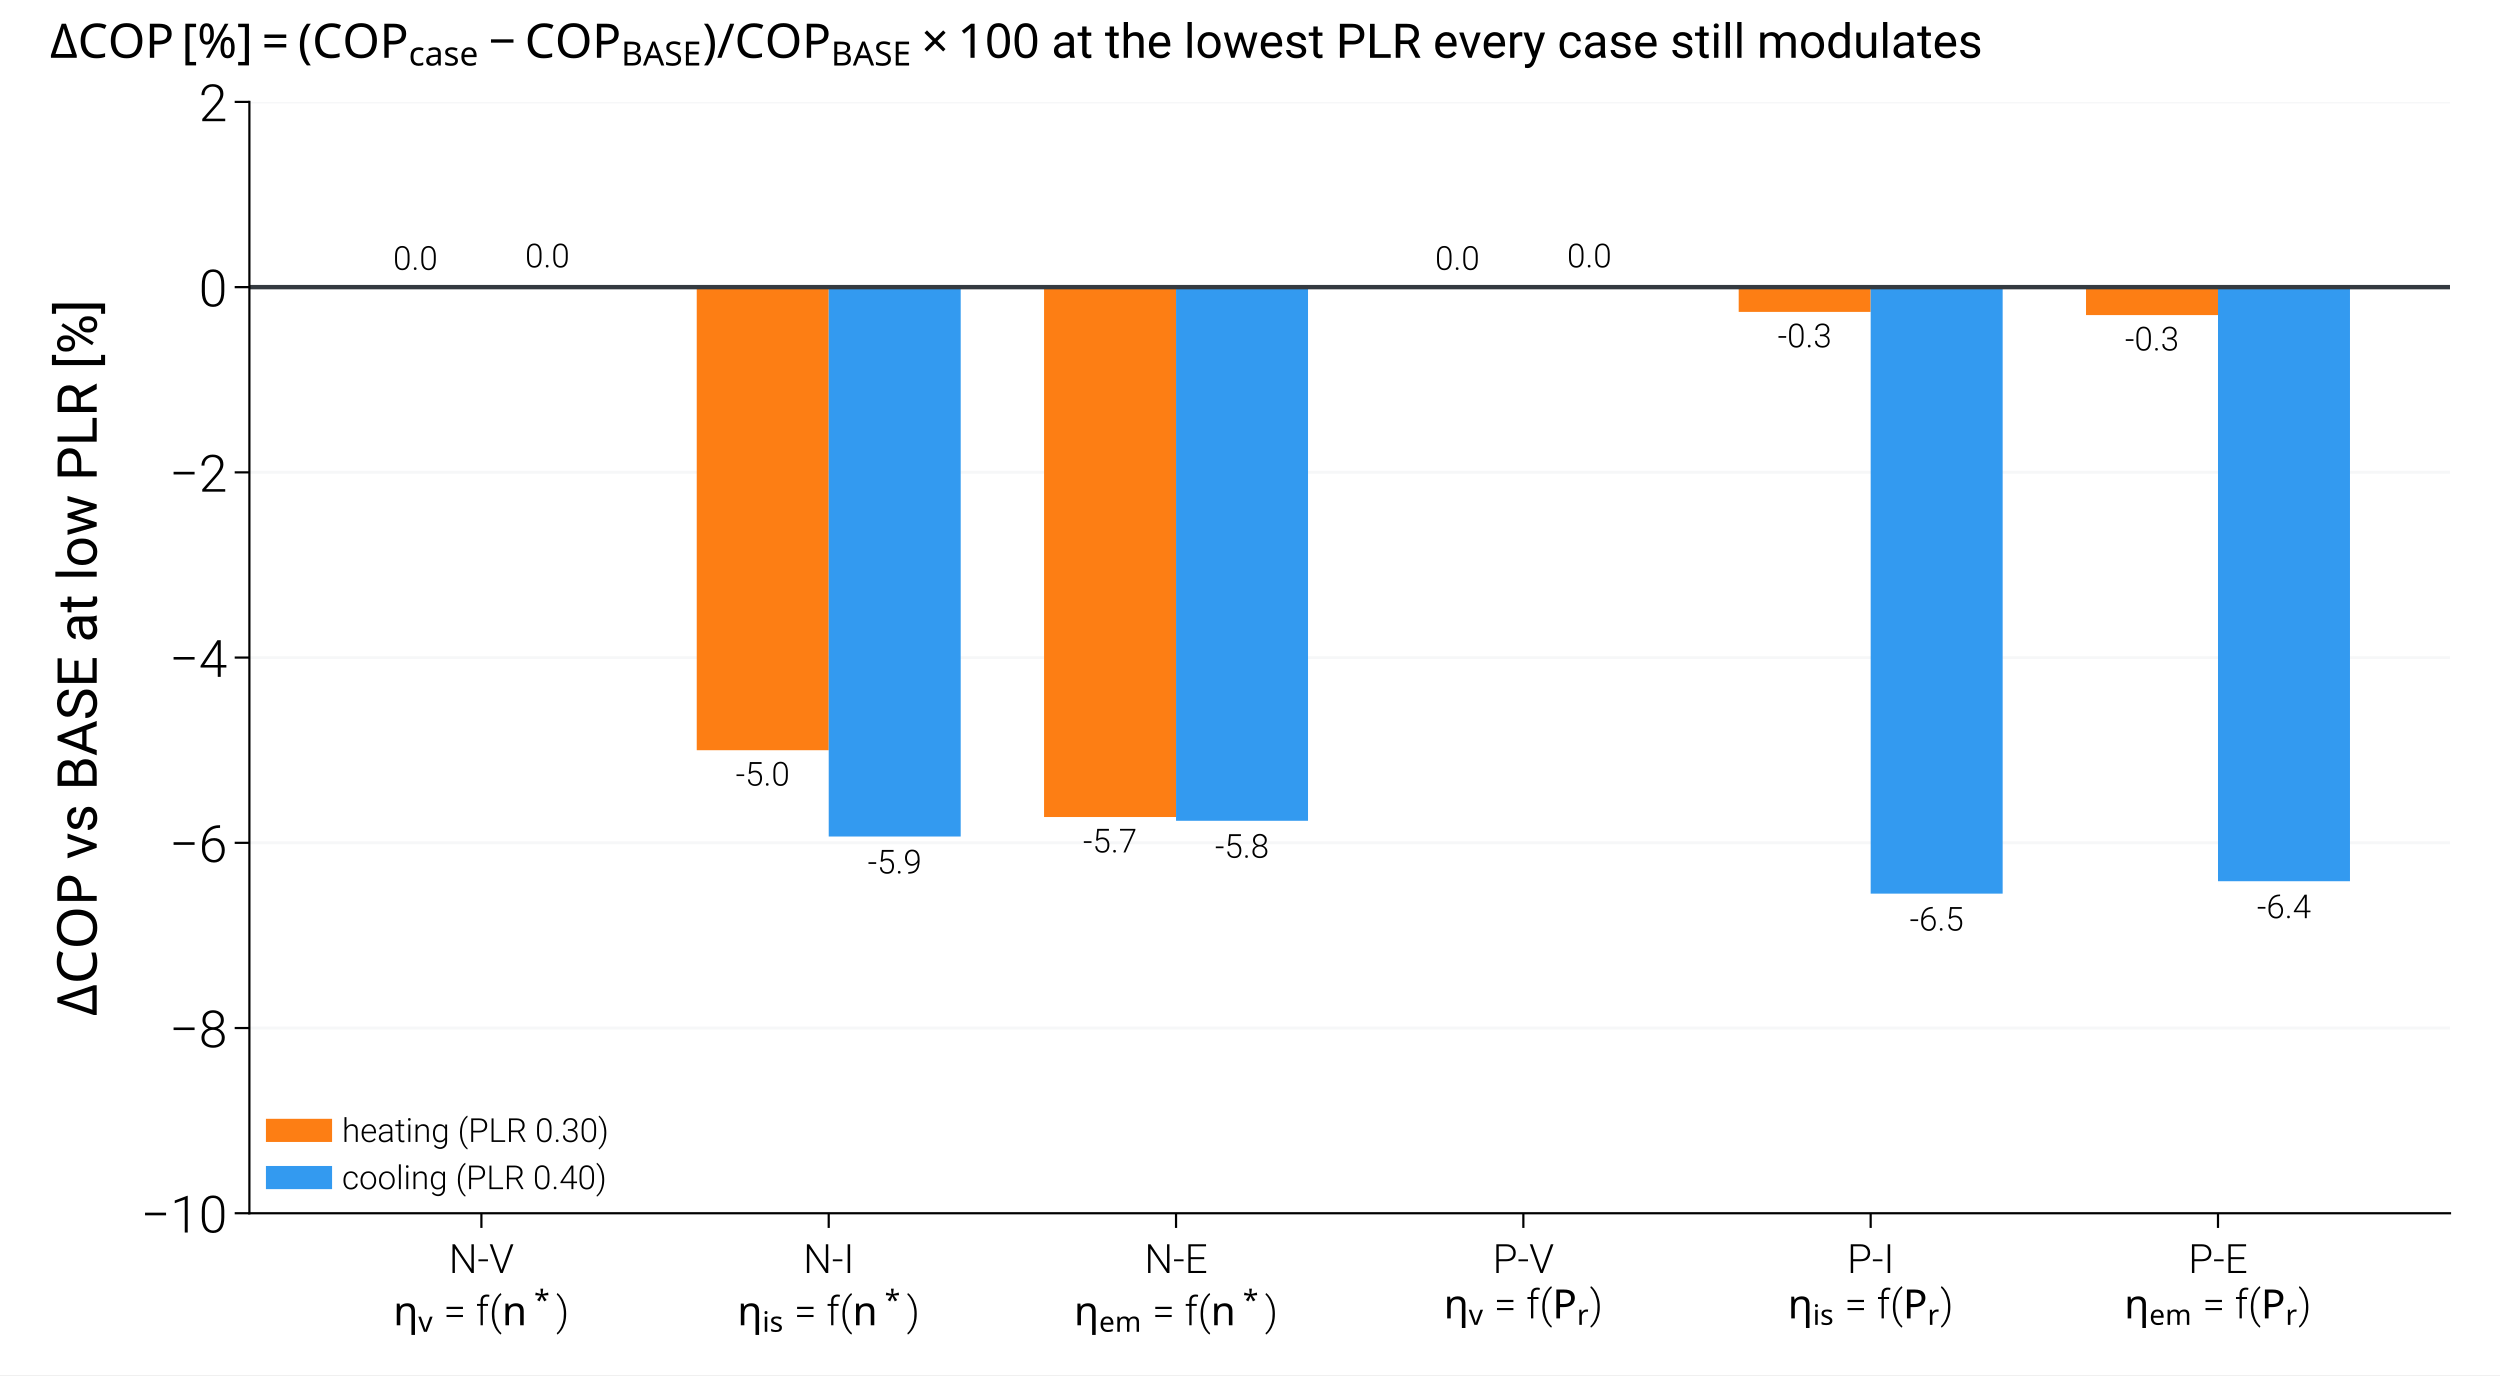
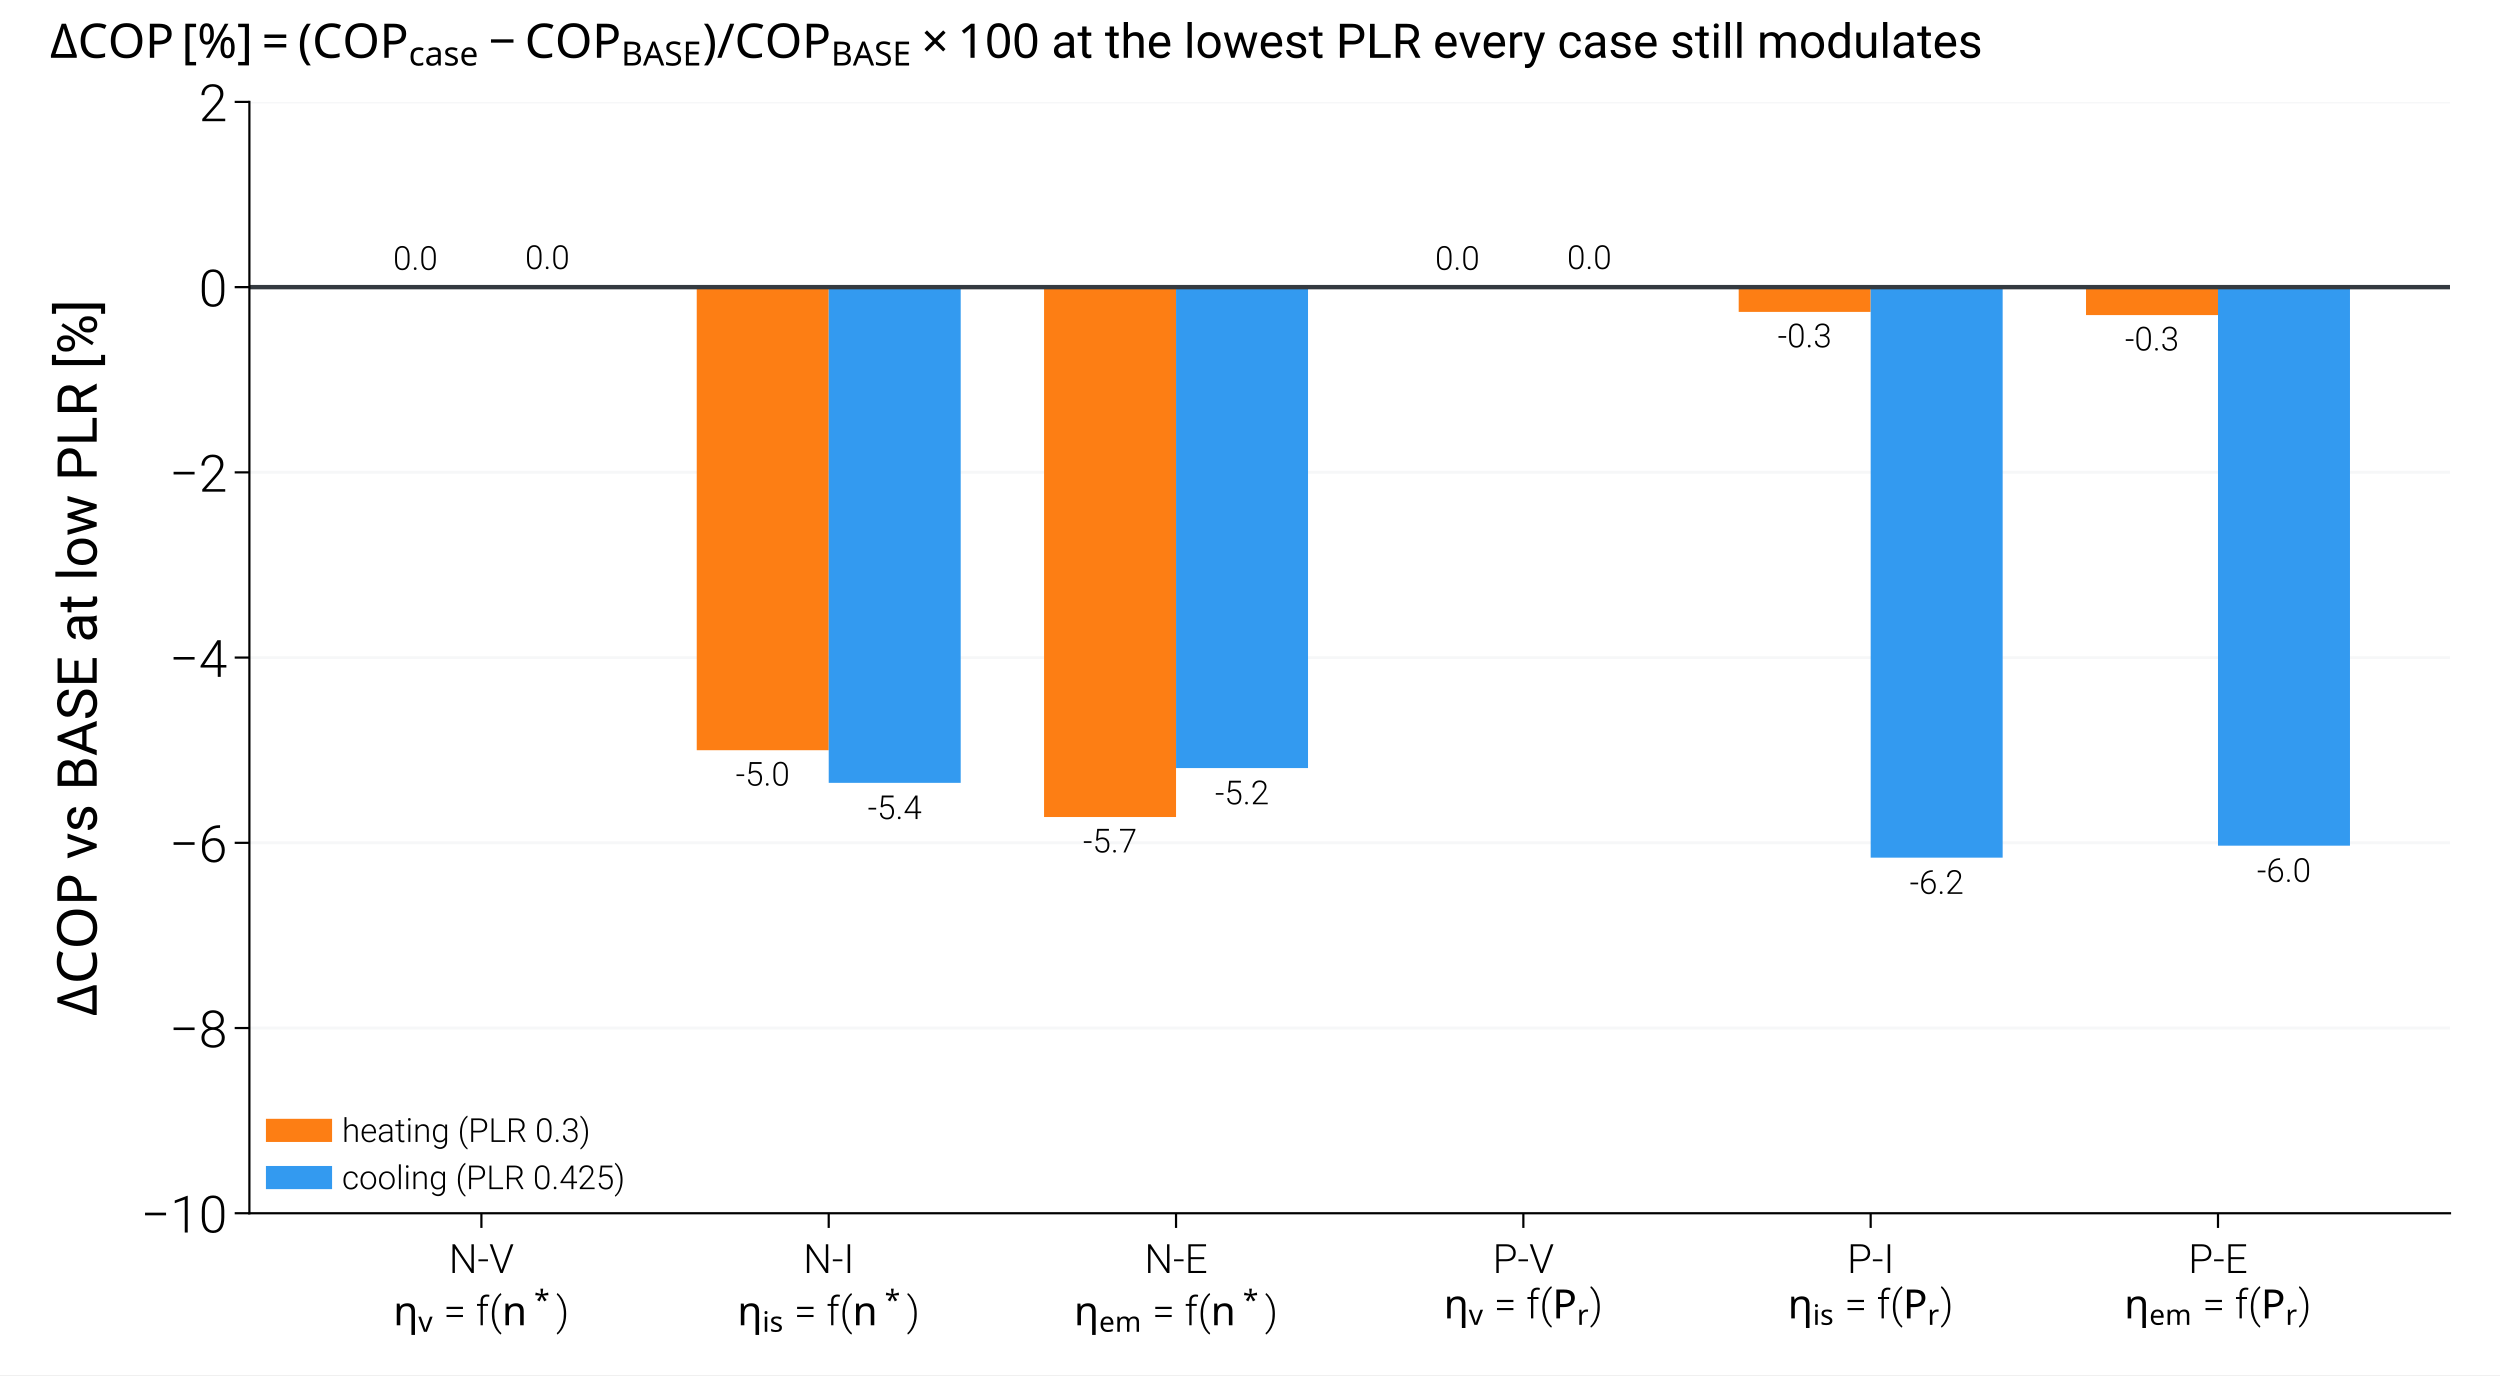
<svg xmlns="http://www.w3.org/2000/svg" xmlns:xlink="http://www.w3.org/1999/xlink" width="340.157pt" height="187.087pt" viewBox="0 0 340.157 187.087" version="1.1">
  <defs>
    <style type="text/css">*{stroke-linejoin: round; stroke-linecap: butt}</style>
  </defs>
  <g id="figure_1">
    <g id="patch_1">
      <path d="M 0 187.087  L 340.157 187.087  L 340.157 0  L 0 0  z " style="fill: #ffffff" />
    </g>
    <g id="axes_1">
      <g id="patch_2">
        <path d="M 33.933 165.079  L 333.354 165.079  L 333.354 13.865  L 33.933 13.865  z " style="fill: #ffffff" />
      </g>
      <g id="matplotlib.axis_1">
        <g id="xtick_1">
          <g id="line2d_1">
            <defs>
-               <path id="m7182dd006e" d="M 0 0  L 0 2  " style="stroke: #000000; stroke-width: 0.3" />
+               <path id="meca0ed802e" d="M 0 0  L 0 2  " style="stroke: #000000; stroke-width: 0.3" />
            </defs>
            <g>
-               <use xlink:href="#m7182dd006e" x="65.501" y="165.079" style="stroke: #000000; stroke-width: 0.3" />
+               <use xlink:href="#meca0ed802e" x="65.501" y="165.079" style="stroke: #000000; stroke-width: 0.3" />
            </g>
          </g>
          <g id="text_1">
            <text style="font-weight: 300; font-size: 5.5px; font-family: 'Roboto', 'Lato', 'Inter', 'Open Sans', 'Arial', 'Helvetica', 'Paperlogy', 'Noto Sans CJK KR', 'Pretendard', 'Gothic A1', 'Freesentation', 'AppleGothic', 'Malgun Gothic', sans-serif" transform="translate(61.06568 173.2043)">N-V</text>
            <g transform="translate(53.51091 180.3275)">
              <text>
                <tspan x="0" y="-0.002" style="font-size: 5.5px; font-family: 'Noto Sans Math'">η</tspan>
                <tspan x="14.794" y="-0.002" style="font-size: 5.5px; font-family: 'Noto Sans Math'">n</tspan>
                <tspan x="3.399" y="0.884" style="font-size: 3.85px; font-family: 'Noto Sans Math'">v</tspan>
                <tspan x="19.161" y="-2.069" style="font-size: 3.85px; font-family: 'Noto Sans Math'">*</tspan>
                <tspan x="5.502" y="-0.002" style="font-weight: 300; font-size: 5.5px; font-family: 'Roboto'"> </tspan>
                <tspan x="6.84" y="-0.002" style="font-weight: 300; font-size: 5.5px; font-family: 'Roboto'">=</tspan>
                <tspan x="9.883" y="-0.002" style="font-weight: 300; font-size: 5.5px; font-family: 'Roboto'"> </tspan>
                <tspan x="11.22" y="-0.002" style="font-weight: 300; font-size: 5.5px; font-family: 'Roboto'">f</tspan>
                <tspan x="13.041" y="-0.002" style="font-weight: 300; font-size: 5.5px; font-family: 'Roboto'">(</tspan>
                <tspan x="22.15" y="-0.002" style="font-weight: 300; font-size: 5.5px; font-family: 'Roboto'">)</tspan>
              </text>
            </g>
          </g>
        </g>
        <g id="xtick_2">
          <g id="line2d_2">
            <g>
-               <use xlink:href="#m7182dd006e" x="112.758" y="165.079" style="stroke: #000000; stroke-width: 0.3" />
+               <use xlink:href="#meca0ed802e" x="112.758" y="165.079" style="stroke: #000000; stroke-width: 0.3" />
            </g>
          </g>
          <g id="text_2">
            <text style="font-weight: 300; font-size: 5.5px; font-family: 'Roboto', 'Lato', 'Inter', 'Open Sans', 'Arial', 'Helvetica', 'Paperlogy', 'Noto Sans CJK KR', 'Pretendard', 'Gothic A1', 'Freesentation', 'AppleGothic', 'Malgun Gothic', sans-serif" transform="translate(109.287 173.2043)">N-I</text>
            <g transform="translate(100.328 180.3275)">
              <text>
                <tspan x="0" y="-0.002" style="font-size: 5.5px; font-family: 'Noto Sans Math'">η</tspan>
                <tspan x="15.676" y="-0.002" style="font-size: 5.5px; font-family: 'Noto Sans Math'">n</tspan>
                <tspan x="3.399" y="0.884" style="font-size: 3.85px; font-family: 'Noto Sans Math'">i</tspan>
                <tspan x="4.392" y="0.884" style="font-size: 3.85px; font-family: 'Noto Sans Math'">s</tspan>
                <tspan x="20.043" y="-2.069" style="font-size: 3.85px; font-family: 'Noto Sans Math'">*</tspan>
                <tspan x="6.384" y="-0.002" style="font-weight: 300; font-size: 5.5px; font-family: 'Roboto'"> </tspan>
                <tspan x="7.721" y="-0.002" style="font-weight: 300; font-size: 5.5px; font-family: 'Roboto'">=</tspan>
                <tspan x="10.764" y="-0.002" style="font-weight: 300; font-size: 5.5px; font-family: 'Roboto'"> </tspan>
                <tspan x="12.102" y="-0.002" style="font-weight: 300; font-size: 5.5px; font-family: 'Roboto'">f</tspan>
                <tspan x="13.922" y="-0.002" style="font-weight: 300; font-size: 5.5px; font-family: 'Roboto'">(</tspan>
                <tspan x="23.032" y="-0.002" style="font-weight: 300; font-size: 5.5px; font-family: 'Roboto'">)</tspan>
              </text>
            </g>
          </g>
        </g>
        <g id="xtick_3">
          <g id="line2d_3">
            <g>
-               <use xlink:href="#m7182dd006e" x="160.015" y="165.079" style="stroke: #000000; stroke-width: 0.3" />
+               <use xlink:href="#meca0ed802e" x="160.015" y="165.079" style="stroke: #000000; stroke-width: 0.3" />
            </g>
          </g>
          <g id="text_3">
            <text style="font-weight: 300; font-size: 5.5px; font-family: 'Roboto', 'Lato', 'Inter', 'Open Sans', 'Arial', 'Helvetica', 'Paperlogy', 'Noto Sans CJK KR', 'Pretendard', 'Gothic A1', 'Freesentation', 'AppleGothic', 'Malgun Gothic', sans-serif" transform="translate(155.7114 173.2043)">N-E</text>
            <g transform="translate(146.1277 180.3275)">
              <text>
                <tspan x="0" y="-0.002" style="font-size: 5.5px; font-family: 'Noto Sans Math'">η</tspan>
                <tspan x="18.61" y="-0.002" style="font-size: 5.5px; font-family: 'Noto Sans Math'">n</tspan>
                <tspan x="3.399" y="0.884" style="font-size: 3.85px; font-family: 'Noto Sans Math'">e</tspan>
                <tspan x="5.57" y="0.884" style="font-size: 3.85px; font-family: 'Noto Sans Math'">m</tspan>
                <tspan x="22.976" y="-2.069" style="font-size: 3.85px; font-family: 'Noto Sans Math'">*</tspan>
                <tspan x="9.318" y="-0.002" style="font-weight: 300; font-size: 5.5px; font-family: 'Roboto'"> </tspan>
                <tspan x="10.655" y="-0.002" style="font-weight: 300; font-size: 5.5px; font-family: 'Roboto'">=</tspan>
                <tspan x="13.698" y="-0.002" style="font-weight: 300; font-size: 5.5px; font-family: 'Roboto'"> </tspan>
                <tspan x="15.035" y="-0.002" style="font-weight: 300; font-size: 5.5px; font-family: 'Roboto'">f</tspan>
                <tspan x="16.856" y="-0.002" style="font-weight: 300; font-size: 5.5px; font-family: 'Roboto'">(</tspan>
                <tspan x="25.965" y="-0.002" style="font-weight: 300; font-size: 5.5px; font-family: 'Roboto'">)</tspan>
              </text>
            </g>
          </g>
        </g>
        <g id="xtick_4">
          <g id="line2d_4">
            <g>
-               <use xlink:href="#m7182dd006e" x="207.272" y="165.079" style="stroke: #000000; stroke-width: 0.3" />
+               <use xlink:href="#meca0ed802e" x="207.272" y="165.079" style="stroke: #000000; stroke-width: 0.3" />
            </g>
          </g>
          <g id="text_4">
            <text style="font-weight: 300; font-size: 5.5px; font-family: 'Roboto', 'Lato', 'Inter', 'Open Sans', 'Arial', 'Helvetica', 'Paperlogy', 'Noto Sans CJK KR', 'Pretendard', 'Gothic A1', 'Freesentation', 'AppleGothic', 'Malgun Gothic', sans-serif" transform="translate(203.0962 173.2043)">P-V</text>
            <g transform="translate(196.4373 179.6015)">
              <text>
                <tspan x="0" y="-0.219" style="font-size: 5.5px; font-family: 'Noto Sans Math'">η</tspan>
                <tspan x="14.794" y="-0.219" style="font-size: 5.5px; font-family: 'Noto Sans Math'">P</tspan>
                <tspan x="3.399" y="0.667" style="font-size: 3.85px; font-family: 'Noto Sans Math'">v</tspan>
                <tspan x="18.122" y="0.667" style="font-size: 3.85px; font-family: 'Noto Sans Math'">r</tspan>
                <tspan x="5.502" y="-0.219" style="font-weight: 300; font-size: 5.5px; font-family: 'Roboto'"> </tspan>
                <tspan x="6.84" y="-0.219" style="font-weight: 300; font-size: 5.5px; font-family: 'Roboto'">=</tspan>
                <tspan x="9.883" y="-0.219" style="font-weight: 300; font-size: 5.5px; font-family: 'Roboto'"> </tspan>
                <tspan x="11.22" y="-0.219" style="font-weight: 300; font-size: 5.5px; font-family: 'Roboto'">f</tspan>
                <tspan x="13.041" y="-0.219" style="font-weight: 300; font-size: 5.5px; font-family: 'Roboto'">(</tspan>
                <tspan x="19.86" y="-0.219" style="font-weight: 300; font-size: 5.5px; font-family: 'Roboto'">)</tspan>
              </text>
            </g>
          </g>
        </g>
        <g id="xtick_5">
          <g id="line2d_5">
            <g>
-               <use xlink:href="#m7182dd006e" x="254.529" y="165.079" style="stroke: #000000; stroke-width: 0.3" />
+               <use xlink:href="#meca0ed802e" x="254.529" y="165.079" style="stroke: #000000; stroke-width: 0.3" />
            </g>
          </g>
          <g id="text_5">
            <text style="font-weight: 300; font-size: 5.5px; font-family: 'Roboto', 'Lato', 'Inter', 'Open Sans', 'Arial', 'Helvetica', 'Paperlogy', 'Noto Sans CJK KR', 'Pretendard', 'Gothic A1', 'Freesentation', 'AppleGothic', 'Malgun Gothic', sans-serif" transform="translate(251.3175 173.2043)">P-I</text>
            <g transform="translate(243.2544 179.6015)">
              <text>
                <tspan x="0" y="-0.219" style="font-size: 5.5px; font-family: 'Noto Sans Math'">η</tspan>
                <tspan x="15.676" y="-0.219" style="font-size: 5.5px; font-family: 'Noto Sans Math'">P</tspan>
                <tspan x="3.399" y="0.667" style="font-size: 3.85px; font-family: 'Noto Sans Math'">i</tspan>
                <tspan x="4.392" y="0.667" style="font-size: 3.85px; font-family: 'Noto Sans Math'">s</tspan>
                <tspan x="19.004" y="0.667" style="font-size: 3.85px; font-family: 'Noto Sans Math'">r</tspan>
                <tspan x="6.384" y="-0.219" style="font-weight: 300; font-size: 5.5px; font-family: 'Roboto'"> </tspan>
                <tspan x="7.721" y="-0.219" style="font-weight: 300; font-size: 5.5px; font-family: 'Roboto'">=</tspan>
                <tspan x="10.764" y="-0.219" style="font-weight: 300; font-size: 5.5px; font-family: 'Roboto'"> </tspan>
                <tspan x="12.102" y="-0.219" style="font-weight: 300; font-size: 5.5px; font-family: 'Roboto'">f</tspan>
                <tspan x="13.922" y="-0.219" style="font-weight: 300; font-size: 5.5px; font-family: 'Roboto'">(</tspan>
                <tspan x="20.741" y="-0.219" style="font-weight: 300; font-size: 5.5px; font-family: 'Roboto'">)</tspan>
              </text>
            </g>
          </g>
        </g>
        <g id="xtick_6">
          <g id="line2d_6">
            <g>
-               <use xlink:href="#m7182dd006e" x="301.787" y="165.079" style="stroke: #000000; stroke-width: 0.3" />
+               <use xlink:href="#meca0ed802e" x="301.787" y="165.079" style="stroke: #000000; stroke-width: 0.3" />
            </g>
          </g>
          <g id="text_6">
            <text style="font-weight: 300; font-size: 5.5px; font-family: 'Roboto', 'Lato', 'Inter', 'Open Sans', 'Arial', 'Helvetica', 'Paperlogy', 'Noto Sans CJK KR', 'Pretendard', 'Gothic A1', 'Freesentation', 'AppleGothic', 'Malgun Gothic', sans-serif" transform="translate(297.7419 173.2043)">P-E</text>
            <g transform="translate(289.0266 179.6015)">
              <text>
                <tspan x="0" y="-0.219" style="font-size: 5.5px; font-family: 'Noto Sans Math'">η</tspan>
                <tspan x="18.61" y="-0.219" style="font-size: 5.5px; font-family: 'Noto Sans Math'">P</tspan>
                <tspan x="3.399" y="0.667" style="font-size: 3.85px; font-family: 'Noto Sans Math'">e</tspan>
                <tspan x="5.57" y="0.667" style="font-size: 3.85px; font-family: 'Noto Sans Math'">m</tspan>
                <tspan x="21.937" y="0.667" style="font-size: 3.85px; font-family: 'Noto Sans Math'">r</tspan>
                <tspan x="9.318" y="-0.219" style="font-weight: 300; font-size: 5.5px; font-family: 'Roboto'"> </tspan>
                <tspan x="10.655" y="-0.219" style="font-weight: 300; font-size: 5.5px; font-family: 'Roboto'">=</tspan>
                <tspan x="13.698" y="-0.219" style="font-weight: 300; font-size: 5.5px; font-family: 'Roboto'"> </tspan>
                <tspan x="15.035" y="-0.219" style="font-weight: 300; font-size: 5.5px; font-family: 'Roboto'">f</tspan>
                <tspan x="16.856" y="-0.219" style="font-weight: 300; font-size: 5.5px; font-family: 'Roboto'">(</tspan>
                <tspan x="23.675" y="-0.219" style="font-weight: 300; font-size: 5.5px; font-family: 'Roboto'">)</tspan>
              </text>
            </g>
          </g>
        </g>
      </g>
      <g id="matplotlib.axis_2">
        <g id="ytick_1">
          <g id="line2d_7">
-             <path d="M 33.933 165.079  L 333.354 165.079  " clip-path="url(#pee47b3a18e)" style="fill: none; stroke: #dee2e6; stroke-opacity: 0.25; stroke-width: 0.4; stroke-linecap: square" />
+             <path d="M 33.933 165.079  L 333.354 165.079  " clip-path="url(#p9cb8078e6a)" style="fill: none; stroke: #dee2e6; stroke-opacity: 0.25; stroke-width: 0.4; stroke-linecap: square" />
          </g>
          <g id="line2d_8">
            <defs>
-               <path id="m148e4f7535" d="M 0 0  L -2 0  " style="stroke: #000000; stroke-width: 0.3" />
+               <path id="me23eb039b2" d="M 0 0  L -2 0  " style="stroke: #000000; stroke-width: 0.3" />
            </defs>
            <g>
-               <use xlink:href="#m148e4f7535" x="33.933" y="165.079" style="stroke: #000000; stroke-width: 0.3" />
+               <use xlink:href="#me23eb039b2" x="33.933" y="165.079" style="stroke: #000000; stroke-width: 0.3" />
            </g>
          </g>
          <g id="text_7">
            <text style="font-weight: 300; font-size: 7px; font-family: 'Roboto', 'Lato', 'Inter', 'Open Sans', 'Arial', 'Helvetica', 'Paperlogy', 'Noto Sans CJK KR', 'Pretendard', 'Gothic A1', 'Freesentation', 'AppleGothic', 'Malgun Gothic', sans-serif; text-anchor: end" x="30.933" y="167.704" transform="rotate(-0 30.93315 167.7043)">−10</text>
          </g>
        </g>
        <g id="ytick_2">
          <g id="line2d_9">
-             <path d="M 33.933 139.877  L 333.354 139.877  " clip-path="url(#pee47b3a18e)" style="fill: none; stroke: #dee2e6; stroke-opacity: 0.25; stroke-width: 0.4; stroke-linecap: square" />
+             <path d="M 33.933 139.877  L 333.354 139.877  " clip-path="url(#p9cb8078e6a)" style="fill: none; stroke: #dee2e6; stroke-opacity: 0.25; stroke-width: 0.4; stroke-linecap: square" />
          </g>
          <g id="line2d_10">
            <g>
-               <use xlink:href="#m148e4f7535" x="33.933" y="139.877" style="stroke: #000000; stroke-width: 0.3" />
+               <use xlink:href="#me23eb039b2" x="33.933" y="139.877" style="stroke: #000000; stroke-width: 0.3" />
            </g>
          </g>
          <g id="text_8">
            <text style="font-weight: 300; font-size: 7px; font-family: 'Roboto', 'Lato', 'Inter', 'Open Sans', 'Arial', 'Helvetica', 'Paperlogy', 'Noto Sans CJK KR', 'Pretendard', 'Gothic A1', 'Freesentation', 'AppleGothic', 'Malgun Gothic', sans-serif; text-anchor: end" x="30.933" y="142.502" transform="rotate(-0 30.93315 142.5019)">−8</text>
          </g>
        </g>
        <g id="ytick_3">
          <g id="line2d_11">
-             <path d="M 33.933 114.675  L 333.354 114.675  " clip-path="url(#pee47b3a18e)" style="fill: none; stroke: #dee2e6; stroke-opacity: 0.25; stroke-width: 0.4; stroke-linecap: square" />
+             <path d="M 33.933 114.675  L 333.354 114.675  " clip-path="url(#p9cb8078e6a)" style="fill: none; stroke: #dee2e6; stroke-opacity: 0.25; stroke-width: 0.4; stroke-linecap: square" />
          </g>
          <g id="line2d_12">
            <g>
-               <use xlink:href="#m148e4f7535" x="33.933" y="114.675" style="stroke: #000000; stroke-width: 0.3" />
+               <use xlink:href="#me23eb039b2" x="33.933" y="114.675" style="stroke: #000000; stroke-width: 0.3" />
            </g>
          </g>
          <g id="text_9">
            <text style="font-weight: 300; font-size: 7px; font-family: 'Roboto', 'Lato', 'Inter', 'Open Sans', 'Arial', 'Helvetica', 'Paperlogy', 'Noto Sans CJK KR', 'Pretendard', 'Gothic A1', 'Freesentation', 'AppleGothic', 'Malgun Gothic', sans-serif; text-anchor: end" x="30.933" y="117.3" transform="rotate(-0 30.93315 117.2996)">−6</text>
          </g>
        </g>
        <g id="ytick_4">
          <g id="line2d_13">
-             <path d="M 33.933 89.472  L 333.354 89.472  " clip-path="url(#pee47b3a18e)" style="fill: none; stroke: #dee2e6; stroke-opacity: 0.25; stroke-width: 0.4; stroke-linecap: square" />
+             <path d="M 33.933 89.472  L 333.354 89.472  " clip-path="url(#p9cb8078e6a)" style="fill: none; stroke: #dee2e6; stroke-opacity: 0.25; stroke-width: 0.4; stroke-linecap: square" />
          </g>
          <g id="line2d_14">
            <g>
-               <use xlink:href="#m148e4f7535" x="33.933" y="89.472" style="stroke: #000000; stroke-width: 0.3" />
+               <use xlink:href="#me23eb039b2" x="33.933" y="89.472" style="stroke: #000000; stroke-width: 0.3" />
            </g>
          </g>
          <g id="text_10">
            <text style="font-weight: 300; font-size: 7px; font-family: 'Roboto', 'Lato', 'Inter', 'Open Sans', 'Arial', 'Helvetica', 'Paperlogy', 'Noto Sans CJK KR', 'Pretendard', 'Gothic A1', 'Freesentation', 'AppleGothic', 'Malgun Gothic', sans-serif; text-anchor: end" x="30.933" y="92.097" transform="rotate(-0 30.93315 92.09724)">−4</text>
          </g>
        </g>
        <g id="ytick_5">
          <g id="line2d_15">
-             <path d="M 33.933 64.27  L 333.354 64.27  " clip-path="url(#pee47b3a18e)" style="fill: none; stroke: #dee2e6; stroke-opacity: 0.25; stroke-width: 0.4; stroke-linecap: square" />
+             <path d="M 33.933 64.27  L 333.354 64.27  " clip-path="url(#p9cb8078e6a)" style="fill: none; stroke: #dee2e6; stroke-opacity: 0.25; stroke-width: 0.4; stroke-linecap: square" />
          </g>
          <g id="line2d_16">
            <g>
-               <use xlink:href="#m148e4f7535" x="33.933" y="64.27" style="stroke: #000000; stroke-width: 0.3" />
+               <use xlink:href="#me23eb039b2" x="33.933" y="64.27" style="stroke: #000000; stroke-width: 0.3" />
            </g>
          </g>
          <g id="text_11">
            <text style="font-weight: 300; font-size: 7px; font-family: 'Roboto', 'Lato', 'Inter', 'Open Sans', 'Arial', 'Helvetica', 'Paperlogy', 'Noto Sans CJK KR', 'Pretendard', 'Gothic A1', 'Freesentation', 'AppleGothic', 'Malgun Gothic', sans-serif; text-anchor: end" x="30.933" y="66.895" transform="rotate(-0 30.93315 66.89489)">−2</text>
          </g>
        </g>
        <g id="ytick_6">
          <g id="line2d_17">
-             <path d="M 33.933 39.068  L 333.354 39.068  " clip-path="url(#pee47b3a18e)" style="fill: none; stroke: #dee2e6; stroke-opacity: 0.25; stroke-width: 0.4; stroke-linecap: square" />
+             <path d="M 33.933 39.068  L 333.354 39.068  " clip-path="url(#p9cb8078e6a)" style="fill: none; stroke: #dee2e6; stroke-opacity: 0.25; stroke-width: 0.4; stroke-linecap: square" />
          </g>
          <g id="line2d_18">
            <g>
-               <use xlink:href="#m148e4f7535" x="33.933" y="39.068" style="stroke: #000000; stroke-width: 0.3" />
+               <use xlink:href="#me23eb039b2" x="33.933" y="39.068" style="stroke: #000000; stroke-width: 0.3" />
            </g>
          </g>
          <g id="text_12">
            <text style="font-weight: 300; font-size: 7px; font-family: 'Roboto', 'Lato', 'Inter', 'Open Sans', 'Arial', 'Helvetica', 'Paperlogy', 'Noto Sans CJK KR', 'Pretendard', 'Gothic A1', 'Freesentation', 'AppleGothic', 'Malgun Gothic', sans-serif; text-anchor: end" x="30.933" y="41.693" transform="rotate(-0 30.93315 41.69254)">0</text>
          </g>
        </g>
        <g id="ytick_7">
          <g id="line2d_19">
-             <path d="M 33.933 13.865  L 333.354 13.865  " clip-path="url(#pee47b3a18e)" style="fill: none; stroke: #dee2e6; stroke-opacity: 0.25; stroke-width: 0.4; stroke-linecap: square" />
+             <path d="M 33.933 13.865  L 333.354 13.865  " clip-path="url(#p9cb8078e6a)" style="fill: none; stroke: #dee2e6; stroke-opacity: 0.25; stroke-width: 0.4; stroke-linecap: square" />
          </g>
          <g id="line2d_20">
            <g>
-               <use xlink:href="#m148e4f7535" x="33.933" y="13.865" style="stroke: #000000; stroke-width: 0.3" />
+               <use xlink:href="#me23eb039b2" x="33.933" y="13.865" style="stroke: #000000; stroke-width: 0.3" />
            </g>
          </g>
          <g id="text_13">
            <text style="font-weight: 300; font-size: 7px; font-family: 'Roboto', 'Lato', 'Inter', 'Open Sans', 'Arial', 'Helvetica', 'Paperlogy', 'Noto Sans CJK KR', 'Pretendard', 'Gothic A1', 'Freesentation', 'AppleGothic', 'Malgun Gothic', sans-serif; text-anchor: end" x="30.933" y="16.49" transform="rotate(-0 30.93315 16.4902)">2</text>
          </g>
        </g>
        <g id="text_14">
          <g transform="translate(13.65846 138.2597) rotate(-90)">
            <text>
              <tspan x="0" y="-0.5" style="font-size: 7.5px; font-family: 'Noto Sans Math'">Δ</tspan>
              <tspan x="4.357" y="-0.5" style="font-size: 7.5px; font-family: 'Noto Sans Math'">C</tspan>
              <tspan x="9.097" y="-0.5" style="font-size: 7.5px; font-family: 'Noto Sans Math'">O</tspan>
              <tspan x="14.955" y="-0.5" style="font-size: 7.5px; font-family: 'Noto Sans Math'">P</tspan>
              <tspan x="19.492" y="-0.5" style="font-size: 7.5px; font-family: 'Roboto'"> </tspan>
              <tspan x="21.349" y="-0.5" style="font-size: 7.5px; font-family: 'Roboto'">v</tspan>
              <tspan x="24.982" y="-0.5" style="font-size: 7.5px; font-family: 'Roboto'">s</tspan>
              <tspan x="28.849" y="-0.5" style="font-size: 7.5px; font-family: 'Roboto'"> </tspan>
              <tspan x="30.706" y="-0.5" style="font-size: 7.5px; font-family: 'Roboto'">B</tspan>
              <tspan x="35.375" y="-0.5" style="font-size: 7.5px; font-family: 'Roboto'">A</tspan>
              <tspan x="40.268" y="-0.5" style="font-size: 7.5px; font-family: 'Roboto'">S</tspan>
              <tspan x="44.717" y="-0.5" style="font-size: 7.5px; font-family: 'Roboto'">E</tspan>
              <tspan x="48.98" y="-0.5" style="font-size: 7.5px; font-family: 'Roboto'"> </tspan>
              <tspan x="50.836" y="-0.5" style="font-size: 7.5px; font-family: 'Roboto'">a</tspan>
              <tspan x="54.916" y="-0.5" style="font-size: 7.5px; font-family: 'Roboto'">t</tspan>
              <tspan x="57.366" y="-0.5" style="font-size: 7.5px; font-family: 'Roboto'"> </tspan>
              <tspan x="59.223" y="-0.5" style="font-size: 7.5px; font-family: 'Roboto'">l</tspan>
              <tspan x="61.043" y="-0.5" style="font-size: 7.5px; font-family: 'Roboto'">o</tspan>
              <tspan x="65.32" y="-0.5" style="font-size: 7.5px; font-family: 'Roboto'">w</tspan>
              <tspan x="70.956" y="-0.5" style="font-size: 7.5px; font-family: 'Roboto'"> </tspan>
              <tspan x="72.813" y="-0.5" style="font-size: 7.5px; font-family: 'Roboto'">P</tspan>
              <tspan x="77.544" y="-0.5" style="font-size: 7.5px; font-family: 'Roboto'">L</tspan>
              <tspan x="81.58" y="-0.5" style="font-size: 7.5px; font-family: 'Roboto'">R</tspan>
              <tspan x="86.198" y="-0.5" style="font-size: 7.5px; font-family: 'Roboto'"> </tspan>
              <tspan x="88.054" y="-0.5" style="font-size: 7.5px; font-family: 'Roboto'">[</tspan>
              <tspan x="90.043" y="-0.5" style="font-size: 7.5px; font-family: 'Roboto'">%</tspan>
              <tspan x="95.536" y="-0.5" style="font-size: 7.5px; font-family: 'Roboto'">]</tspan>
            </text>
          </g>
        </g>
      </g>
      <g id="patch_3">
-         <path d="M 47.543 39.068  L 65.501 39.068  L 65.501 39.068  L 47.543 39.068  z " clip-path="url(#pee47b3a18e)" style="fill: #fd7e14" />
+         <path d="M 47.543 39.068  L 65.501 39.068  L 65.501 39.068  L 47.543 39.068  z " clip-path="url(#p9cb8078e6a)" style="fill: #fd7e14" />
      </g>
      <g id="patch_4">
-         <path d="M 94.8 39.068  L 112.758 39.068  L 112.758 102.077  L 94.8 102.077  z " clip-path="url(#pee47b3a18e)" style="fill: #fd7e14" />
+         <path d="M 94.8 39.068  L 112.758 39.068  L 112.758 102.077  L 94.8 102.077  z " clip-path="url(#p9cb8078e6a)" style="fill: #fd7e14" />
      </g>
      <g id="patch_5">
-         <path d="M 142.057 39.068  L 160.015 39.068  L 160.015 111.166  L 142.057 111.166  z " clip-path="url(#pee47b3a18e)" style="fill: #fd7e14" />
+         <path d="M 142.057 39.068  L 160.015 39.068  L 160.015 111.166  L 142.057 111.166  z " clip-path="url(#p9cb8078e6a)" style="fill: #fd7e14" />
      </g>
      <g id="patch_6">
-         <path d="M 189.315 39.068  L 207.272 39.068  L 207.272 39.068  L 189.315 39.068  z " clip-path="url(#pee47b3a18e)" style="fill: #fd7e14" />
+         <path d="M 189.315 39.068  L 207.272 39.068  L 207.272 39.068  L 189.315 39.068  z " clip-path="url(#p9cb8078e6a)" style="fill: #fd7e14" />
      </g>
      <g id="patch_7">
-         <path d="M 236.572 39.068  L 254.529 39.068  L 254.529 42.438  L 236.572 42.438  z " clip-path="url(#pee47b3a18e)" style="fill: #fd7e14" />
+         <path d="M 236.572 39.068  L 254.529 39.068  L 254.529 42.438  L 236.572 42.438  z " clip-path="url(#p9cb8078e6a)" style="fill: #fd7e14" />
      </g>
      <g id="patch_8">
-         <path d="M 283.829 39.068  L 301.787 39.068  L 301.787 42.871  L 283.829 42.871  z " clip-path="url(#pee47b3a18e)" style="fill: #fd7e14" />
+         <path d="M 283.829 39.068  L 301.787 39.068  L 301.787 42.871  L 283.829 42.871  z " clip-path="url(#p9cb8078e6a)" style="fill: #fd7e14" />
      </g>
      <g id="patch_9">
-         <path d="M 65.501 39.068  L 83.459 39.068  L 83.459 38.942  L 65.501 38.942  z " clip-path="url(#pee47b3a18e)" style="fill: #339af0" />
+         <path d="M 65.501 39.068  L 83.459 39.068  L 83.459 39.068  L 65.501 39.068  z " clip-path="url(#p9cb8078e6a)" style="fill: #339af0" />
      </g>
      <g id="patch_10">
-         <path d="M 112.758 39.068  L 130.716 39.068  L 130.716 113.819  L 112.758 113.819  z " clip-path="url(#pee47b3a18e)" style="fill: #339af0" />
+         <path d="M 112.758 39.068  L 130.716 39.068  L 130.716 106.517  L 112.758 106.517  z " clip-path="url(#p9cb8078e6a)" style="fill: #339af0" />
      </g>
      <g id="patch_11">
-         <path d="M 160.015 39.068  L 177.973 39.068  L 177.973 111.679  L 160.015 111.679  z " clip-path="url(#pee47b3a18e)" style="fill: #339af0" />
+         <path d="M 160.015 39.068  L 177.973 39.068  L 177.973 104.506  L 160.015 104.506  z " clip-path="url(#p9cb8078e6a)" style="fill: #339af0" />
      </g>
      <g id="patch_12">
-         <path d="M 207.272 39.068  L 225.23 39.068  L 225.23 38.942  L 207.272 38.942  z " clip-path="url(#pee47b3a18e)" style="fill: #339af0" />
+         <path d="M 207.272 39.068  L 225.23 39.068  L 225.23 39.068  L 207.272 39.068  z " clip-path="url(#p9cb8078e6a)" style="fill: #339af0" />
      </g>
      <g id="patch_13">
-         <path d="M 254.529 39.068  L 272.487 39.068  L 272.487 121.59  L 254.529 121.59  z " clip-path="url(#pee47b3a18e)" style="fill: #339af0" />
+         <path d="M 254.529 39.068  L 272.487 39.068  L 272.487 116.694  L 254.529 116.694  z " clip-path="url(#p9cb8078e6a)" style="fill: #339af0" />
      </g>
      <g id="patch_14">
-         <path d="M 301.787 39.068  L 319.744 39.068  L 319.744 119.902  L 301.787 119.902  z " clip-path="url(#pee47b3a18e)" style="fill: #339af0" />
+         <path d="M 301.787 39.068  L 319.744 39.068  L 319.744 115.065  L 301.787 115.065  z " clip-path="url(#p9cb8078e6a)" style="fill: #339af0" />
      </g>
      <g id="line2d_21">
-         <path d="M 33.933 39.068  L 333.354 39.068  " clip-path="url(#pee47b3a18e)" style="fill: none; stroke: #343a40; stroke-width: 0.6; stroke-linecap: square" />
+         <path d="M 33.933 39.068  L 333.354 39.068  " clip-path="url(#p9cb8078e6a)" style="fill: none; stroke: #343a40; stroke-width: 0.6; stroke-linecap: square" />
      </g>
      <g id="patch_15">
        <path d="M 33.933 165.079  L 33.933 13.865  " style="fill: none; stroke: #000000; stroke-width: 0.3; stroke-linejoin: miter; stroke-linecap: square" />
      </g>
      <g id="patch_16">
        <path d="M 33.933 165.079  L 333.354 165.079  " style="fill: none; stroke: #000000; stroke-width: 0.3; stroke-linejoin: miter; stroke-linecap: square" />
      </g>
      <g id="text_15">
        <text style="font-weight: 300; font-size: 4.5px; font-family: 'Roboto', 'Lato', 'Inter', 'Open Sans', 'Arial', 'Helvetica', 'Paperlogy', 'Noto Sans CJK KR', 'Pretendard', 'Gothic A1', 'Freesentation', 'AppleGothic', 'Malgun Gothic', sans-serif; text-anchor: middle" x="56.522" y="36.712" transform="rotate(-0 56.52206 36.71152)">0.0</text>
      </g>
      <g id="text_16">
        <text style="font-weight: 300; font-size: 4.5px; font-family: 'Roboto', 'Lato', 'Inter', 'Open Sans', 'Arial', 'Helvetica', 'Paperlogy', 'Noto Sans CJK KR', 'Pretendard', 'Gothic A1', 'Freesentation', 'AppleGothic', 'Malgun Gothic', sans-serif; text-anchor: middle" x="103.779" y="106.894" transform="rotate(-0 103.7792 106.8936)">-5.0</text>
      </g>
      <g id="text_17">
        <text style="font-weight: 300; font-size: 4.5px; font-family: 'Roboto', 'Lato', 'Inter', 'Open Sans', 'Arial', 'Helvetica', 'Paperlogy', 'Noto Sans CJK KR', 'Pretendard', 'Gothic A1', 'Freesentation', 'AppleGothic', 'Malgun Gothic', sans-serif; text-anchor: middle" x="151.036" y="115.983" transform="rotate(-0 151.0363 115.9828)">-5.7</text>
      </g>
      <g id="text_18">
        <text style="font-weight: 300; font-size: 4.5px; font-family: 'Roboto', 'Lato', 'Inter', 'Open Sans', 'Arial', 'Helvetica', 'Paperlogy', 'Noto Sans CJK KR', 'Pretendard', 'Gothic A1', 'Freesentation', 'AppleGothic', 'Malgun Gothic', sans-serif; text-anchor: middle" x="198.293" y="36.712" transform="rotate(-0 198.2935 36.71152)">0.0</text>
      </g>
      <g id="text_19">
        <text style="font-weight: 300; font-size: 4.5px; font-family: 'Roboto', 'Lato', 'Inter', 'Open Sans', 'Arial', 'Helvetica', 'Paperlogy', 'Noto Sans CJK KR', 'Pretendard', 'Gothic A1', 'Freesentation', 'AppleGothic', 'Malgun Gothic', sans-serif; text-anchor: middle" x="245.551" y="47.255" transform="rotate(-0 245.5506 47.25472)">-0.3</text>
      </g>
      <g id="text_20">
        <text style="font-weight: 300; font-size: 4.5px; font-family: 'Roboto', 'Lato', 'Inter', 'Open Sans', 'Arial', 'Helvetica', 'Paperlogy', 'Noto Sans CJK KR', 'Pretendard', 'Gothic A1', 'Freesentation', 'AppleGothic', 'Malgun Gothic', sans-serif; text-anchor: middle" x="292.808" y="47.688" transform="rotate(-0 292.8077 47.68789)">-0.3</text>
      </g>
      <g id="text_21">
-         <text style="font-weight: 300; font-size: 4.5px; font-family: 'Roboto', 'Lato', 'Inter', 'Open Sans', 'Arial', 'Helvetica', 'Paperlogy', 'Noto Sans CJK KR', 'Pretendard', 'Gothic A1', 'Freesentation', 'AppleGothic', 'Malgun Gothic', sans-serif; text-anchor: middle" x="74.48" y="36.378" transform="rotate(-0 74.47977 36.37785)">0.0</text>
+         <text style="font-weight: 300; font-size: 4.5px; font-family: 'Roboto', 'Lato', 'Inter', 'Open Sans', 'Arial', 'Helvetica', 'Paperlogy', 'Noto Sans CJK KR', 'Pretendard', 'Gothic A1', 'Freesentation', 'AppleGothic', 'Malgun Gothic', sans-serif; text-anchor: middle" x="74.48" y="36.601" transform="rotate(-0 74.47977 36.60096)">0.0</text>
      </g>
      <g id="text_22">
-         <text style="font-weight: 300; font-size: 4.5px; font-family: 'Roboto', 'Lato', 'Inter', 'Open Sans', 'Arial', 'Helvetica', 'Paperlogy', 'Noto Sans CJK KR', 'Pretendard', 'Gothic A1', 'Freesentation', 'AppleGothic', 'Malgun Gothic', sans-serif; text-anchor: middle" x="121.737" y="118.845" transform="rotate(-0 121.7369 118.8445)">-5.9</text>
+         <text style="font-weight: 300; font-size: 4.5px; font-family: 'Roboto', 'Lato', 'Inter', 'Open Sans', 'Arial', 'Helvetica', 'Paperlogy', 'Noto Sans CJK KR', 'Pretendard', 'Gothic A1', 'Freesentation', 'AppleGothic', 'Malgun Gothic', sans-serif; text-anchor: middle" x="121.737" y="111.444" transform="rotate(-0 121.7369 111.4442)">-5.4</text>
      </g>
      <g id="text_23">
-         <text style="font-weight: 300; font-size: 4.5px; font-family: 'Roboto', 'Lato', 'Inter', 'Open Sans', 'Arial', 'Helvetica', 'Paperlogy', 'Noto Sans CJK KR', 'Pretendard', 'Gothic A1', 'Freesentation', 'AppleGothic', 'Malgun Gothic', sans-serif; text-anchor: middle" x="168.994" y="116.705" transform="rotate(-0 168.994 116.7046)">-5.8</text>
+         <text style="font-weight: 300; font-size: 4.5px; font-family: 'Roboto', 'Lato', 'Inter', 'Open Sans', 'Arial', 'Helvetica', 'Paperlogy', 'Noto Sans CJK KR', 'Pretendard', 'Gothic A1', 'Freesentation', 'AppleGothic', 'Malgun Gothic', sans-serif; text-anchor: middle" x="168.994" y="109.434" transform="rotate(-0 168.994 109.4335)">-5.2</text>
      </g>
      <g id="text_24">
-         <text style="font-weight: 300; font-size: 4.5px; font-family: 'Roboto', 'Lato', 'Inter', 'Open Sans', 'Arial', 'Helvetica', 'Paperlogy', 'Noto Sans CJK KR', 'Pretendard', 'Gothic A1', 'Freesentation', 'AppleGothic', 'Malgun Gothic', sans-serif; text-anchor: middle" x="216.251" y="36.378" transform="rotate(-0 216.2512 36.37785)">0.0</text>
+         <text style="font-weight: 300; font-size: 4.5px; font-family: 'Roboto', 'Lato', 'Inter', 'Open Sans', 'Arial', 'Helvetica', 'Paperlogy', 'Noto Sans CJK KR', 'Pretendard', 'Gothic A1', 'Freesentation', 'AppleGothic', 'Malgun Gothic', sans-serif; text-anchor: middle" x="216.251" y="36.601" transform="rotate(-0 216.2512 36.60096)">0.0</text>
      </g>
      <g id="text_25">
-         <text style="font-weight: 300; font-size: 4.5px; font-family: 'Roboto', 'Lato', 'Inter', 'Open Sans', 'Arial', 'Helvetica', 'Paperlogy', 'Noto Sans CJK KR', 'Pretendard', 'Gothic A1', 'Freesentation', 'AppleGothic', 'Malgun Gothic', sans-serif; text-anchor: middle" x="263.508" y="126.615" transform="rotate(-0 263.5083 126.615)">-6.5</text>
+         <text style="font-weight: 300; font-size: 4.5px; font-family: 'Roboto', 'Lato', 'Inter', 'Open Sans', 'Arial', 'Helvetica', 'Paperlogy', 'Noto Sans CJK KR', 'Pretendard', 'Gothic A1', 'Freesentation', 'AppleGothic', 'Malgun Gothic', sans-serif; text-anchor: middle" x="263.508" y="121.621" transform="rotate(-0 263.5083 121.6211)">-6.2</text>
      </g>
      <g id="text_26">
-         <text style="font-weight: 300; font-size: 4.5px; font-family: 'Roboto', 'Lato', 'Inter', 'Open Sans', 'Arial', 'Helvetica', 'Paperlogy', 'Noto Sans CJK KR', 'Pretendard', 'Gothic A1', 'Freesentation', 'AppleGothic', 'Malgun Gothic', sans-serif; text-anchor: middle" x="310.765" y="124.928" transform="rotate(-0 310.7654 124.9277)">-6.4</text>
+         <text style="font-weight: 300; font-size: 4.5px; font-family: 'Roboto', 'Lato', 'Inter', 'Open Sans', 'Arial', 'Helvetica', 'Paperlogy', 'Noto Sans CJK KR', 'Pretendard', 'Gothic A1', 'Freesentation', 'AppleGothic', 'Malgun Gothic', sans-serif; text-anchor: middle" x="310.765" y="119.992" transform="rotate(-0 310.7654 119.9924)">-6.0</text>
      </g>
      <g id="legend_1">
        <g id="patch_17">
          <path d="M 36.183 155.378  L 45.183 155.378  L 45.183 152.228  L 36.183 152.228  z " style="fill: #fd7e14" />
        </g>
        <g id="text_27">
-           <text style="font-weight: 300; font-size: 4.5px; font-family: 'Roboto', 'Lato', 'Inter', 'Open Sans', 'Arial', 'Helvetica', 'Paperlogy', 'Noto Sans CJK KR', 'Pretendard', 'Gothic A1', 'Freesentation', 'AppleGothic', 'Malgun Gothic', sans-serif; text-anchor: start" x="46.533" y="155.378" transform="rotate(-0 46.53315 155.3776)">heating (PLR 0.30)</text>
+           <text style="font-weight: 300; font-size: 4.5px; font-family: 'Roboto', 'Lato', 'Inter', 'Open Sans', 'Arial', 'Helvetica', 'Paperlogy', 'Noto Sans CJK KR', 'Pretendard', 'Gothic A1', 'Freesentation', 'AppleGothic', 'Malgun Gothic', sans-serif; text-anchor: start" x="46.533" y="155.378" transform="rotate(-0 46.53315 155.3776)">heating (PLR 0.3)</text>
        </g>
        <g id="patch_18">
          <path d="M 36.183 161.796  L 45.183 161.796  L 45.183 158.646  L 36.183 158.646  z " style="fill: #339af0" />
        </g>
        <g id="text_28">
-           <text style="font-weight: 300; font-size: 4.5px; font-family: 'Roboto', 'Lato', 'Inter', 'Open Sans', 'Arial', 'Helvetica', 'Paperlogy', 'Noto Sans CJK KR', 'Pretendard', 'Gothic A1', 'Freesentation', 'AppleGothic', 'Malgun Gothic', sans-serif; text-anchor: start" x="46.533" y="161.796" transform="rotate(-0 46.53315 161.7964)">cooling (PLR 0.40)</text>
+           <text style="font-weight: 300; font-size: 4.5px; font-family: 'Roboto', 'Lato', 'Inter', 'Open Sans', 'Arial', 'Helvetica', 'Paperlogy', 'Noto Sans CJK KR', 'Pretendard', 'Gothic A1', 'Freesentation', 'AppleGothic', 'Malgun Gothic', sans-serif; text-anchor: start" x="46.533" y="161.796" transform="rotate(-0 46.53315 161.7964)">cooling (PLR 0.425)</text>
        </g>
      </g>
    </g>
    <g id="text_29">
      <g transform="translate(6.80315 8.616732)">
        <text>
          <tspan x="0" y="-0.75" style="font-size: 6.5px; font-family: 'Noto Sans Math'">Δ</tspan>
          <tspan x="3.776" y="-0.75" style="font-size: 6.5px; font-family: 'Noto Sans Math'">C</tspan>
          <tspan x="7.884" y="-0.75" style="font-size: 6.5px; font-family: 'Noto Sans Math'">O</tspan>
          <tspan x="12.961" y="-0.75" style="font-size: 6.5px; font-family: 'Noto Sans Math'">P</tspan>
          <tspan x="17.906" y="-0.75" style="font-size: 6.5px; font-family: 'Noto Sans Math'">[</tspan>
          <tspan x="20.045" y="-0.75" style="font-size: 6.5px; font-family: 'Noto Sans Math'">%</tspan>
          <tspan x="25.446" y="-0.75" style="font-size: 6.5px; font-family: 'Noto Sans Math'">]</tspan>
          <tspan x="28.8" y="-0.75" style="font-size: 6.5px; font-family: 'Noto Sans Math'">=</tspan>
          <tspan x="33.734" y="-0.75" style="font-size: 6.5px; font-family: 'Noto Sans Math'">(</tspan>
          <tspan x="35.684" y="-0.75" style="font-size: 6.5px; font-family: 'Noto Sans Math'">C</tspan>
          <tspan x="39.792" y="-0.75" style="font-size: 6.5px; font-family: 'Noto Sans Math'">O</tspan>
          <tspan x="44.868" y="-0.75" style="font-size: 6.5px; font-family: 'Noto Sans Math'">P</tspan>
          <tspan x="59.673" y="-0.75" style="font-size: 6.5px; font-family: 'Noto Sans Math'">−</tspan>
          <tspan x="64.606" y="-0.75" style="font-size: 6.5px; font-family: 'Noto Sans Math'">C</tspan>
          <tspan x="68.714" y="-0.75" style="font-size: 6.5px; font-family: 'Noto Sans Math'">O</tspan>
          <tspan x="73.791" y="-0.75" style="font-size: 6.5px; font-family: 'Noto Sans Math'">P</tspan>
          <tspan x="88.79" y="-0.75" style="font-size: 6.5px; font-family: 'Noto Sans Math'">)</tspan>
          <tspan x="90.74" y="-0.75" style="font-size: 6.5px; font-family: 'Noto Sans Math'">/</tspan>
          <tspan x="93.158" y="-0.75" style="font-size: 6.5px; font-family: 'Noto Sans Math'">C</tspan>
          <tspan x="97.266" y="-0.75" style="font-size: 6.5px; font-family: 'Noto Sans Math'">O</tspan>
          <tspan x="102.343" y="-0.75" style="font-size: 6.5px; font-family: 'Noto Sans Math'">P</tspan>
          <tspan x="118.558" y="-0.75" style="font-size: 6.5px; font-family: 'Noto Sans Math'">×</tspan>
          <tspan x="123.491" y="-0.75" style="font-size: 6.5px; font-family: 'Noto Sans Math'">1</tspan>
          <tspan x="127.209" y="-0.75" style="font-size: 6.5px; font-family: 'Noto Sans Math'">0</tspan>
          <tspan x="130.927" y="-0.75" style="font-size: 6.5px; font-family: 'Noto Sans Math'">0</tspan>
          <tspan x="48.801" y="0.295" style="font-size: 4.55px; font-family: 'Noto Sans Math'">c</tspan>
          <tspan x="50.985" y="0.295" style="font-size: 4.55px; font-family: 'Noto Sans Math'">a</tspan>
          <tspan x="53.537" y="0.295" style="font-size: 4.55px; font-family: 'Noto Sans Math'">s</tspan>
          <tspan x="55.717" y="0.295" style="font-size: 4.55px; font-family: 'Noto Sans Math'">e</tspan>
          <tspan x="77.723" y="0.295" style="font-size: 4.55px; font-family: 'Noto Sans Math'">B</tspan>
          <tspan x="80.681" y="0.295" style="font-size: 4.55px; font-family: 'Noto Sans Math'">A</tspan>
          <tspan x="83.588" y="0.295" style="font-size: 4.55px; font-family: 'Noto Sans Math'">S</tspan>
          <tspan x="86.086" y="0.295" style="font-size: 4.55px; font-family: 'Noto Sans Math'">E</tspan>
          <tspan x="106.275" y="0.295" style="font-size: 4.55px; font-family: 'Noto Sans Math'">B</tspan>
          <tspan x="109.233" y="0.295" style="font-size: 4.55px; font-family: 'Noto Sans Math'">A</tspan>
          <tspan x="112.14" y="0.295" style="font-size: 4.55px; font-family: 'Noto Sans Math'">S</tspan>
          <tspan x="114.638" y="0.295" style="font-size: 4.55px; font-family: 'Noto Sans Math'">E</tspan>
          <tspan x="134.645" y="-0.75" style="font-size: 6.5px; font-family: 'Roboto'"> </tspan>
          <tspan x="136.254" y="-0.75" style="font-size: 6.5px; font-family: 'Roboto'">a</tspan>
          <tspan x="139.79" y="-0.75" style="font-size: 6.5px; font-family: 'Roboto'">t</tspan>
          <tspan x="141.913" y="-0.75" style="font-size: 6.5px; font-family: 'Roboto'"> </tspan>
          <tspan x="143.522" y="-0.75" style="font-size: 6.5px; font-family: 'Roboto'">t</tspan>
          <tspan x="145.646" y="-0.75" style="font-size: 6.5px; font-family: 'Roboto'">h</tspan>
          <tspan x="149.226" y="-0.75" style="font-size: 6.5px; font-family: 'Roboto'">e</tspan>
          <tspan x="152.669" y="-0.75" style="font-size: 6.5px; font-family: 'Roboto'"> </tspan>
          <tspan x="154.278" y="-0.75" style="font-size: 6.5px; font-family: 'Roboto'">l</tspan>
          <tspan x="155.856" y="-0.75" style="font-size: 6.5px; font-family: 'Roboto'">o</tspan>
          <tspan x="159.563" y="-0.75" style="font-size: 6.5px; font-family: 'Roboto'">w</tspan>
          <tspan x="164.447" y="-0.75" style="font-size: 6.5px; font-family: 'Roboto'">e</tspan>
          <tspan x="167.891" y="-0.75" style="font-size: 6.5px; font-family: 'Roboto'">s</tspan>
          <tspan x="171.243" y="-0.75" style="font-size: 6.5px; font-family: 'Roboto'">t</tspan>
          <tspan x="173.366" y="-0.75" style="font-size: 6.5px; font-family: 'Roboto'"> </tspan>
          <tspan x="174.975" y="-0.75" style="font-size: 6.5px; font-family: 'Roboto'">P</tspan>
          <tspan x="179.076" y="-0.75" style="font-size: 6.5px; font-family: 'Roboto'">L</tspan>
          <tspan x="182.573" y="-0.75" style="font-size: 6.5px; font-family: 'Roboto'">R</tspan>
          <tspan x="186.575" y="-0.75" style="font-size: 6.5px; font-family: 'Roboto'"> </tspan>
          <tspan x="188.184" y="-0.75" style="font-size: 6.5px; font-family: 'Roboto'">e</tspan>
          <tspan x="191.628" y="-0.75" style="font-size: 6.5px; font-family: 'Roboto'">v</tspan>
          <tspan x="194.776" y="-0.75" style="font-size: 6.5px; font-family: 'Roboto'">e</tspan>
          <tspan x="198.22" y="-0.75" style="font-size: 6.5px; font-family: 'Roboto'">r</tspan>
          <tspan x="200.42" y="-0.75" style="font-size: 6.5px; font-family: 'Roboto'">y</tspan>
          <tspan x="203.495" y="-0.75" style="font-size: 6.5px; font-family: 'Roboto'"> </tspan>
          <tspan x="205.104" y="-0.75" style="font-size: 6.5px; font-family: 'Roboto'">c</tspan>
          <tspan x="208.506" y="-0.75" style="font-size: 6.5px; font-family: 'Roboto'">a</tspan>
          <tspan x="212.042" y="-0.75" style="font-size: 6.5px; font-family: 'Roboto'">s</tspan>
          <tspan x="215.394" y="-0.75" style="font-size: 6.5px; font-family: 'Roboto'">e</tspan>
          <tspan x="218.837" y="-0.75" style="font-size: 6.5px; font-family: 'Roboto'"> </tspan>
          <tspan x="220.446" y="-0.75" style="font-size: 6.5px; font-family: 'Roboto'">s</tspan>
          <tspan x="223.798" y="-0.75" style="font-size: 6.5px; font-family: 'Roboto'">t</tspan>
          <tspan x="225.921" y="-0.75" style="font-size: 6.5px; font-family: 'Roboto'">i</tspan>
          <tspan x="227.499" y="-0.75" style="font-size: 6.5px; font-family: 'Roboto'">l</tspan>
          <tspan x="229.076" y="-0.75" style="font-size: 6.5px; font-family: 'Roboto'">l</tspan>
          <tspan x="230.653" y="-0.75" style="font-size: 6.5px; font-family: 'Roboto'"> </tspan>
          <tspan x="232.263" y="-0.75" style="font-size: 6.5px; font-family: 'Roboto'">m</tspan>
          <tspan x="237.96" y="-0.75" style="font-size: 6.5px; font-family: 'Roboto'">o</tspan>
          <tspan x="241.667" y="-0.75" style="font-size: 6.5px; font-family: 'Roboto'">d</tspan>
          <tspan x="245.332" y="-0.75" style="font-size: 6.5px; font-family: 'Roboto'">u</tspan>
          <tspan x="248.916" y="-0.75" style="font-size: 6.5px; font-family: 'Roboto'">l</tspan>
          <tspan x="250.493" y="-0.75" style="font-size: 6.5px; font-family: 'Roboto'">a</tspan>
          <tspan x="254.029" y="-0.75" style="font-size: 6.5px; font-family: 'Roboto'">t</tspan>
          <tspan x="256.152" y="-0.75" style="font-size: 6.5px; font-family: 'Roboto'">e</tspan>
          <tspan x="259.596" y="-0.75" style="font-size: 6.5px; font-family: 'Roboto'">s</tspan>
        </text>
      </g>
    </g>
  </g>
  <defs>
-     <clipPath id="pee47b3a18e">
+     <clipPath id="p9cb8078e6a">
      <rect x="33.933" y="13.865" width="299.421" height="151.214" />
    </clipPath>
  </defs>
</svg>
